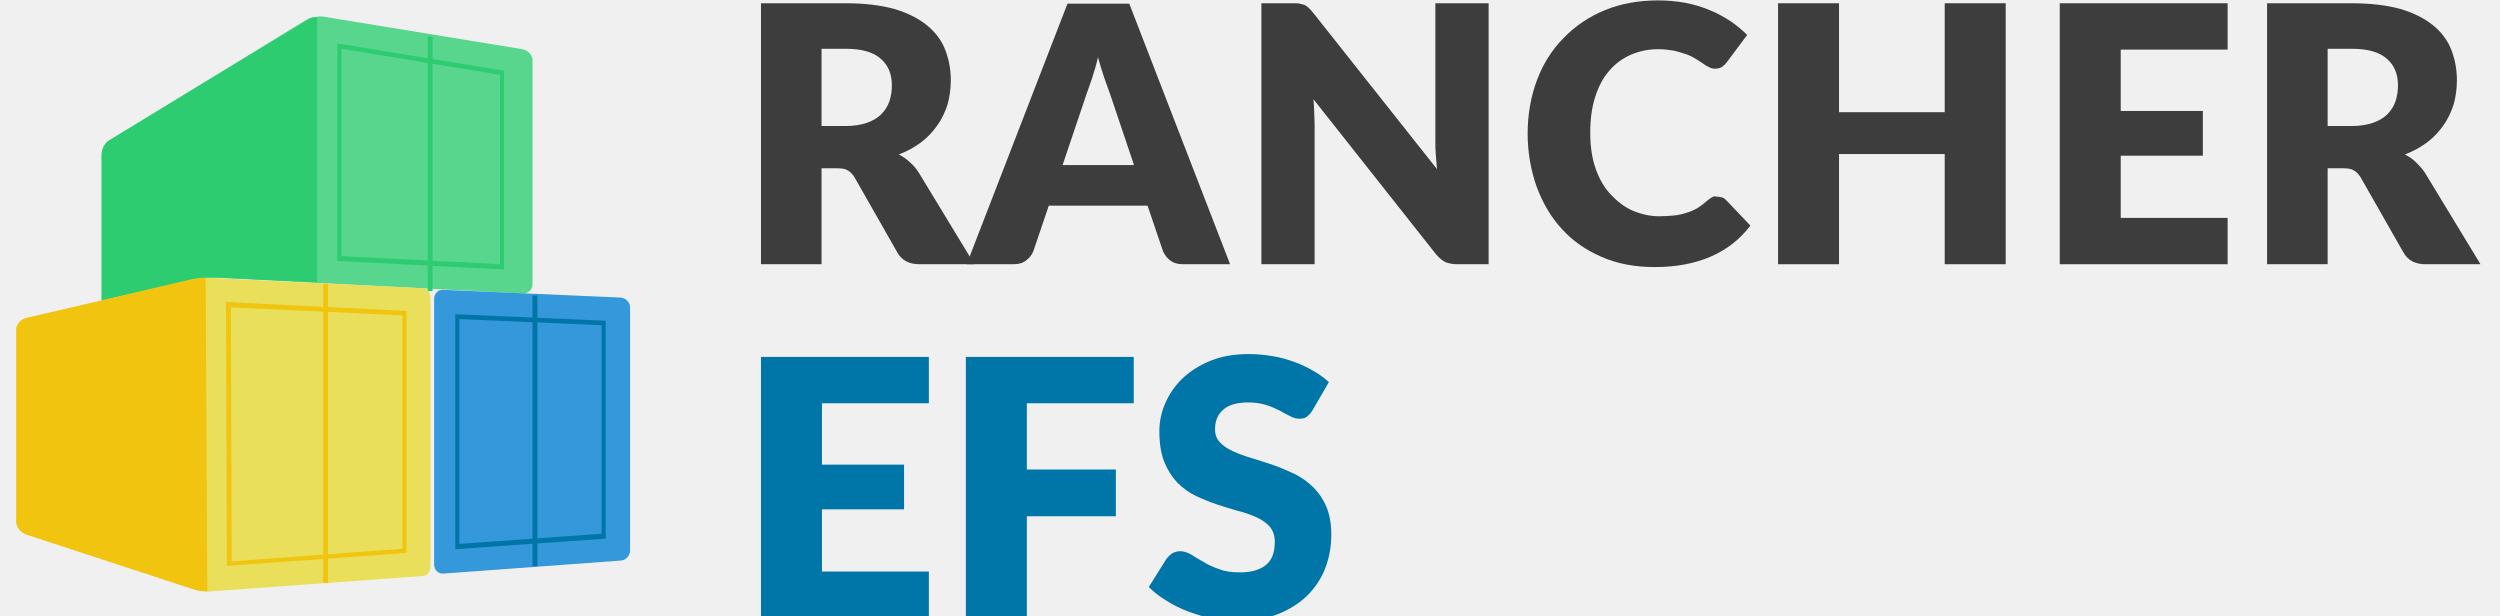
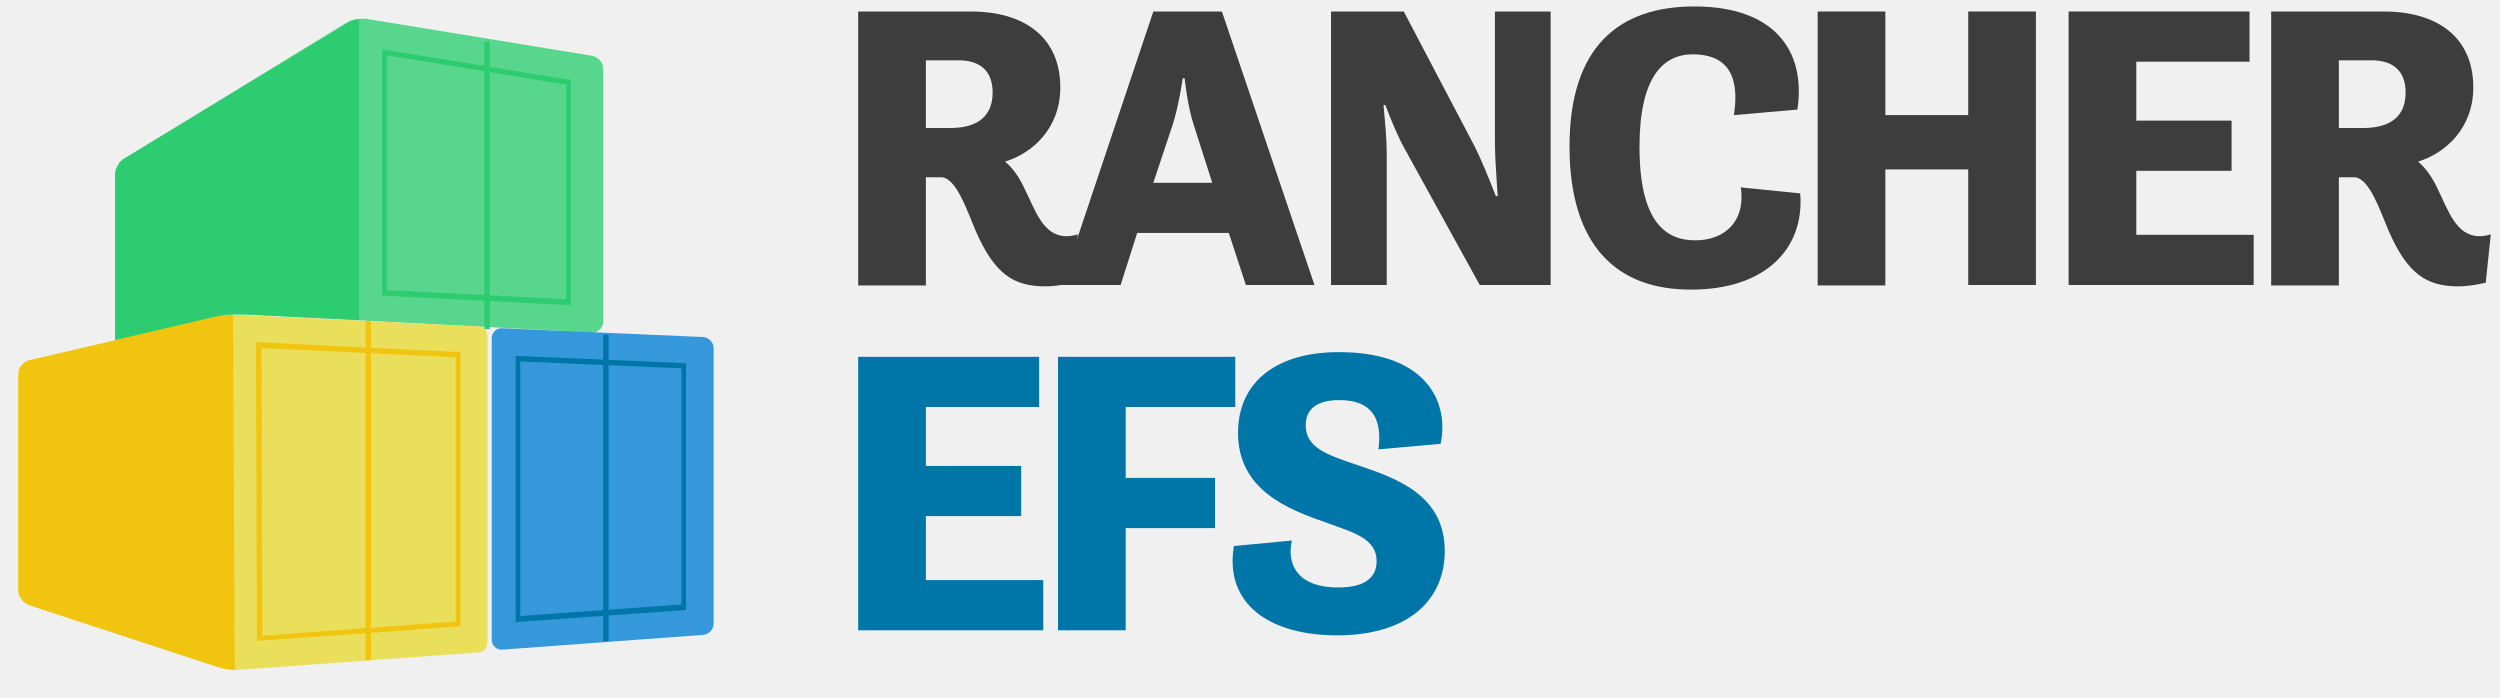
- <svg xmlns="http://www.w3.org/2000/svg" version="1.1" id="Layer_1" x="0px" y="0px" viewBox="0 0 615 151.4" style="enable-background:new 0 0 615 151.4;" xml:space="preserve">
+ <svg xmlns="http://www.w3.org/2000/svg" version="1.1" id="Layer_1" x="0px" y="0px" viewBox="0 0 543 151.4" style="enable-background:new 0 0 543 151.4;" xml:space="preserve">
  <style type="text/css">
- 	.st0{fill:#3D3D3D;}
- 	.st1{fill:#0075A8;}
- 	.st2{fill:#CCD1D3;}
- 	.st3{fill:#0D5E8C;}
- 	.st4{fill:#0071BC;}
- 	.st5{fill:#FFFFFF;}
- 	.st6{fill:#BDC3C7;}
- 	.st7{fill:#F15354;}
- 	.st8{fill:#A3ABAF;}
- 	.st9{fill:#58D68D;}
- 	.st10{fill:#2ECC71;}
- 	.st11{fill:#3498DB;}
- 	.st12{fill:#EADF5A;}
- 	.st13{fill:#F1C40F;}
- 	.st14{fill:#2D8490;}
- 	.st15{fill:#3A6F81;}
- 	.st16{fill:#ECF0F1;}
- 	.st17{opacity:0.2;fill:#78C9CF;}
+ 	.st0{fill:#99A3A8;}
+ 	.st1{fill:#CCD1D3;}
+ 	.st2{fill:none;stroke:#A3ABAF;stroke-width:5;stroke-linecap:round;stroke-linejoin:round;stroke-miterlimit:10;}
+ 	.st3{fill:#3D3D3D;}
+ 	.st4{fill:#0075A8;}
+ 	.st5{fill:#B3C78F;}
+ 	.st6{fill:none;stroke:#CCD1D3;stroke-miterlimit:10;}
+ 	.st7{fill:none;stroke:#CCD1D3;stroke-width:1.893;stroke-miterlimit:10;}
+ 	.st8{fill:#F15354;}
+ 	.st9{fill:#A3ABAF;}
+ 	.st10{fill:#3498DB;}
+ 	.st11{fill:#2980B9;}
+ 	.st12{fill:#E67E22;}
+ 	.st13{fill:#D35401;}
+ 	.st14{fill:#F1C40F;}
+ 	.st15{fill:#E49701;}
+ 	.st16{fill:#EADF5A;}
+ 	.st17{fill:#D7C320;}
+ 	.st18{fill:#34495E;}
+ 	.st19{fill:#2C3E50;}
+ 	.st20{fill:#2B2B2B;}
+ 	.st21{fill:#262626;}
+ 	.st22{fill:#3A6F81;}
+ 	.st23{fill:#356272;}
+ 	.st24{fill:#00558B;}
+ 	.st25{fill:#27AE60;}
+ 	.st26{fill:#169242;}
+ 	.st27{fill:#A5C63B;}
+ 	.st28{fill:#8EB021;}
+ 	.st29{fill:#ECF0F1;}
+ 	.st30{fill:#BDC3C7;}
+ 	.st31{fill:#95A5A6;}
+ 	.st32{fill:#7F8C8D;}
+ 	.st33{fill:#E74C3C;}
+ 	.st34{fill:#C0392B;}
+ 	.st35{fill:#EA3738;}
+ 	.st36{fill:#78C9CF;}
+ 	.st37{fill:#389EA8;}
+ 	.st38{fill:#2D8490;}
+ 	.st39{fill:#1A6470;}
+ 	.st40{fill:#21364A;}
+ 	.st41{fill:#040B15;}
+ 	.st42{fill:#66767C;}
+ 	.st43{fill:#334851;}
+ 	.st44{fill:#5C686F;}
+ 	.st45{fill:#29373C;}
+ 	.st46{fill:#0A141A;}
+ 	.st47{fill:#FFFFFF;}
+ 	.st48{fill:#0D5E8C;}
+ 	.st49{fill:#0071BC;}
+ 	.st50{fill:#808080;stroke:#000000;stroke-width:0.5;stroke-miterlimit:10;}
+ 	.st51{fill:#DFDFDF;stroke:#000000;stroke-width:0.5;stroke-miterlimit:10;}
+ 	.st52{stroke:#000000;stroke-width:0.5;stroke-miterlimit:10;}
+ 	.st53{fill:none;stroke:#A3ABAF;stroke-width:12;stroke-miterlimit:10;}
+ 	.st54{fill:none;stroke:#F15354;stroke-width:0.438;stroke-miterlimit:10;}
+ 	.st55{fill:none;stroke:#F15354;stroke-miterlimit:10;}
+ 	.st56{fill:none;stroke:#3498DB;stroke-width:15;stroke-linecap:square;stroke-miterlimit:10;}
+ 	.st57{fill:none;stroke:#A3ABAF;stroke-width:9;stroke-miterlimit:10;}
+ 	.st58{opacity:0.5;fill:url(#SVGID_1_);}
+ 	.st59{clip-path:url(#SVGID_3_);enable-background:new    ;}
+ 	.st60{fill:#D3AC0D;}
+ 	.st61{fill:#B5930B;}
+ 	.st62{opacity:0.5;fill:url(#SVGID_4_);}
+ 	.st63{clip-path:url(#SVGID_6_);enable-background:new    ;}
+ 	.st64{opacity:0.5;fill:url(#SVGID_7_);}
+ 	.st65{clip-path:url(#SVGID_9_);enable-background:new    ;}
+ 	.st66{opacity:0.5;fill:url(#SVGID_10_);}
+ 	.st67{clip-path:url(#SVGID_12_);enable-background:new    ;}
+ 	.st68{fill:#58D68D;}
+ 	.st69{fill:#2ECC71;}
+ 	.st70{fill:none;stroke:#2ECC71;stroke-width:1.162;stroke-miterlimit:10;}
+ 	.st71{fill:none;stroke:#F1C40F;stroke-width:1.162;stroke-miterlimit:10;}
+ 	.st72{fill:none;stroke:#0075A8;stroke-width:1.162;stroke-miterlimit:10;}
+ 	.st73{fill:none;stroke:#BDC3C7;stroke-width:10;stroke-miterlimit:10;}
+ 	.st74{fill:none;stroke:#A3ABAF;stroke-width:10;stroke-miterlimit:10;}
+ 	.st75{opacity:0.2;fill:#78C9CF;}
+ 	.st76{fill:none;stroke:#0075A8;stroke-miterlimit:10;}
+ 	.st77{fill:#5D5D5D;}
+ 	.st78{fill:none;stroke:#99A3A8;stroke-miterlimit:10;}
+ 	.st79{fill:none;stroke:#0075A8;stroke-width:1.827;stroke-miterlimit:10;}
+ 	.st80{opacity:0.7;}
</style>
  <g>
-     <path class="st0" d="M239.7,65h-13.5c-2.5,0-4.3-0.9-5.4-2.8l-10.6-18.6c-0.5-0.8-1.1-1.4-1.7-1.7c-0.6-0.4-1.5-0.5-2.6-0.5h-3.8   V65h-14.9V0.8h20.9c4.6,0,8.6,0.5,11.9,1.4c3.3,1,5.9,2.3,8,4c2.1,1.7,3.6,3.7,4.5,6c0.9,2.3,1.4,4.8,1.4,7.6c0,2.1-0.3,4-0.8,5.9   c-0.6,1.8-1.4,3.6-2.5,5.1c-1.1,1.6-2.4,3-4,4.2c-1.6,1.2-3.4,2.2-5.5,3c1,0.5,1.9,1.1,2.7,1.9c0.9,0.7,1.6,1.6,2.3,2.7L239.7,65z    M208.1,31c2,0,3.7-0.3,5.2-0.8c1.4-0.5,2.6-1.2,3.5-2.1c0.9-0.9,1.6-2,2-3.2c0.4-1.2,0.6-2.5,0.6-3.9c0-2.8-0.9-5-2.8-6.6   c-1.8-1.6-4.7-2.4-8.5-2.4h-6v19H208.1z" />
-     <path class="st0" d="M302.6,65H291c-1.3,0-2.3-0.3-3.1-0.9c-0.8-0.6-1.4-1.4-1.8-2.3l-3.8-11.2H258l-3.8,11.2   c-0.3,0.8-0.9,1.6-1.7,2.2c-0.8,0.7-1.9,1-3.1,1h-11.6l24.8-64.1h15.2L302.6,65z M278.9,40.4L273,22.9c-0.4-1.1-0.9-2.4-1.4-3.9   c-0.5-1.5-1-3.1-1.5-4.9c-0.4,1.8-0.9,3.4-1.4,5c-0.5,1.5-1,2.8-1.4,4l-5.9,17.5H278.9z" />
-     <path class="st0" d="M366.2,0.8V65h-7.7c-1.1,0-2.1-0.2-2.9-0.5c-0.8-0.4-1.5-1-2.3-1.9l-30.2-38.2c0.1,1.1,0.2,2.3,0.2,3.3   c0,1.1,0.1,2.1,0.1,3V65h-13.1V0.8h7.8c0.6,0,1.2,0,1.6,0.1s0.8,0.2,1.2,0.3c0.4,0.2,0.7,0.4,1,0.7s0.7,0.7,1.1,1.2l30.5,38.5   c-0.1-1.2-0.2-2.4-0.3-3.6c-0.1-1.2-0.1-2.3-0.1-3.3V0.8H366.2z" />
-     <path class="st0" d="M422.6,48.4c0.4,0,0.7,0.1,1.1,0.2c0.4,0.1,0.7,0.4,1,0.7l5.9,6.2c-2.6,3.4-5.8,5.9-9.7,7.6   c-3.9,1.7-8.5,2.6-13.8,2.6c-4.9,0-9.2-0.8-13.1-2.5c-3.9-1.7-7.1-3.9-9.8-6.9c-2.7-2.9-4.7-6.4-6.2-10.4c-1.4-4-2.2-8.4-2.2-13   c0-4.8,0.8-9.2,2.3-13.2s3.7-7.5,6.6-10.4c2.8-2.9,6.2-5.2,10.1-6.8c3.9-1.6,8.3-2.4,13-2.4c2.4,0,4.7,0.2,6.8,0.6   c2.1,0.4,4.1,1,6,1.8c1.8,0.7,3.5,1.7,5.1,2.7c1.6,1.1,2.9,2.2,4.1,3.4l-5,6.7c-0.3,0.4-0.7,0.8-1.1,1.1c-0.4,0.3-1.1,0.5-1.8,0.5   c-0.5,0-1-0.1-1.5-0.4c-0.5-0.2-1-0.5-1.5-0.9c-0.5-0.3-1.1-0.7-1.7-1.1c-0.6-0.4-1.4-0.8-2.2-1.1c-0.9-0.3-1.9-0.6-3-0.9   c-1.2-0.2-2.5-0.4-4.1-0.4c-2.5,0-4.7,0.5-6.8,1.4c-2,0.9-3.8,2.2-5.3,4c-1.5,1.7-2.6,3.9-3.4,6.4c-0.8,2.5-1.2,5.4-1.2,8.7   c0,3.3,0.4,6.2,1.3,8.8c0.9,2.6,2.1,4.7,3.7,6.4s3.3,3.1,5.4,4c2.1,0.9,4.3,1.4,6.6,1.4c1.3,0,2.6-0.1,3.7-0.2   c1.1-0.1,2.2-0.4,3.1-0.7c1-0.3,1.9-0.7,2.7-1.2c0.8-0.5,1.7-1.2,2.6-2c0.4-0.3,0.7-0.5,1.1-0.7S422.1,48.4,422.6,48.4z" />
-     <path class="st0" d="M493.4,0.8V65h-15V37.9h-26V65h-15V0.8h15v26.8h26V0.8H493.4z" />
-     <path class="st0" d="M521.7,12.3v15h20.2v11h-20.2v15.3H548V65h-41.3V0.8H548v11.4H521.7z" />
-     <path class="st0" d="M610.2,65h-13.5c-2.5,0-4.3-0.9-5.4-2.8l-10.6-18.6c-0.5-0.8-1.1-1.4-1.7-1.7c-0.6-0.4-1.5-0.5-2.6-0.5h-3.8   V65h-14.9V0.8h20.9c4.6,0,8.6,0.5,11.9,1.4c3.3,1,5.9,2.3,8,4c2.1,1.7,3.6,3.7,4.5,6s1.4,4.8,1.4,7.6c0,2.1-0.3,4-0.8,5.9   c-0.6,1.8-1.4,3.6-2.5,5.1c-1.1,1.6-2.4,3-4,4.2s-3.4,2.2-5.5,3c1,0.5,1.9,1.1,2.7,1.9s1.6,1.6,2.3,2.7L610.2,65z M578.6,31   c2,0,3.7-0.3,5.2-0.8c1.4-0.5,2.6-1.2,3.5-2.1s1.6-2,2-3.2c0.4-1.2,0.6-2.5,0.6-3.9c0-2.8-0.9-5-2.8-6.6c-1.8-1.6-4.7-2.4-8.5-2.4   h-6v19H578.6z" />
-     <path class="st1" d="M202.2,99.3v15h20.2v11h-20.2v15.3h26.3V152h-41.3V87.8h41.3v11.4H202.2z" />
-     <path class="st1" d="M252.6,99.3v16.2h21.9V127h-21.9V152h-15V87.8h41.3v11.4H252.6z" />
-     <path class="st1" d="M322.9,100.9c-0.4,0.7-0.9,1.2-1.4,1.6c-0.5,0.4-1.1,0.5-1.9,0.5c-0.7,0-1.4-0.2-2.2-0.6   c-0.8-0.4-1.7-0.9-2.6-1.4c-1-0.5-2.1-1-3.4-1.4c-1.3-0.4-2.7-0.6-4.3-0.6c-2.8,0-4.9,0.6-6.2,1.8c-1.4,1.2-2,2.8-2,4.8   c0,1.3,0.4,2.4,1.2,3.2c0.8,0.9,1.9,1.6,3.2,2.2c1.3,0.6,2.9,1.2,4.6,1.7c1.7,0.5,3.5,1.1,5.3,1.7c1.8,0.6,3.5,1.4,5.3,2.2   c1.7,0.9,3.2,1.9,4.6,3.3c1.3,1.3,2.4,2.9,3.2,4.8c0.8,1.9,1.2,4.2,1.2,6.8c0,3-0.5,5.7-1.5,8.3c-1,2.6-2.5,4.8-4.5,6.8   c-2,1.9-4.4,3.4-7.2,4.5c-2.9,1.1-6.1,1.7-9.7,1.7c-2,0-4-0.2-6.1-0.6c-2.1-0.4-4.1-1-6-1.7s-3.8-1.6-5.5-2.7   c-1.7-1-3.2-2.2-4.4-3.4l4.4-7c0.4-0.5,0.8-0.9,1.4-1.3c0.6-0.3,1.2-0.5,1.9-0.5c0.9,0,1.8,0.3,2.7,0.8c0.9,0.6,1.9,1.2,3,1.8   c1.1,0.7,2.4,1.3,3.9,1.8c1.5,0.6,3.2,0.8,5.2,0.8c2.7,0,4.8-0.6,6.3-1.8c1.5-1.2,2.2-3.1,2.2-5.7c0-1.5-0.4-2.7-1.2-3.7   c-0.8-0.9-1.9-1.7-3.2-2.3c-1.3-0.6-2.9-1.2-4.6-1.6c-1.7-0.5-3.4-1-5.2-1.6c-1.8-0.6-3.5-1.3-5.2-2.1c-1.7-0.8-3.2-1.9-4.6-3.3   c-1.3-1.4-2.4-3.1-3.2-5.1c-0.8-2-1.2-4.6-1.2-7.5c0-2.4,0.5-4.8,1.5-7c1-2.3,2.4-4.3,4.3-6.1c1.9-1.8,4.2-3.2,6.9-4.3   c2.7-1.1,5.9-1.6,9.4-1.6c2,0,3.9,0.2,5.7,0.5c1.9,0.3,3.6,0.8,5.3,1.4c1.7,0.6,3.2,1.3,4.7,2.2c1.5,0.8,2.8,1.8,3.9,2.8   L322.9,100.9z" />
+     <g>
+       <path class="st3" d="M186.4,2.5h24.5c11.6,0,19.4,5.6,19.4,16.5c0,8.9-6.1,14.3-12,16.1c1.8,1.5,3.1,3.5,4.1,5.6    c2.5,5,4.1,10.6,9.3,10.6c1.3,0,2.4-0.4,2.4-0.4L233,61.4c0,0-3.2,0.8-5.9,0.8c-7,0-11.1-2.7-15.2-12.1    c-1.8-4.2-4.2-11.6-7.5-11.6h-3.3v23.5h-14.7V2.5z M201.1,13.2v14.6h5.3c4.2,0,9.2-1.3,9.2-7.7c0-5.2-3.3-7-7.4-7H201.1z" />
+       <path class="st3" d="M250.5,2.5h14.9l20.1,59.4h-14.9l-3.7-11.3H247l-3.6,11.3h-12.8L250.5,2.5z M250.5,39.7h12.8l-4-12.5    c-1.4-4.2-2-10.2-2-10.2h-0.4c0,0-0.9,6.1-2.2,10.1L250.5,39.7z" />
+       <path class="st3" d="M289.1,2.5h15.8L320.4,32c1.3,2.6,3.1,7,4.5,10.6h0.4c-0.2-3.3-0.6-8.1-0.6-11.5V2.5h12.1v59.4h-15.4    l-16.2-29.4c-1.5-2.6-3.1-6.5-4.3-9.7h-0.4c0.3,3.3,0.7,7.3,0.7,10.6v28.5h-12.1V2.5z" />
+       <path class="st3" d="M340.9,31.8c0-21.5,10.6-30.4,27.1-30.4c17.3,0,24.3,9.5,22.4,22.4L376.6,25c1.5-9.4-2.2-13.2-8.9-13.2    c-6.4,0-11.6,4.8-11.6,20.1c0,16.2,5.6,20.3,12.1,20.3c6.1,0,11-3.8,9.9-11.5L391,42c1,12.1-7.7,20.9-23.6,20.9    C351.3,63,340.9,53.5,340.9,31.8z" />
+       <path class="st3" d="M394.8,2.5h14.7V25h18V2.5h14.7v59.4h-14.7V36.8h-18v25.2h-14.7V2.5z" />
+       <path class="st3" d="M449.3,2.5h39.3v10.9H464v12.8h20.7v10.9H464V51h25.5v10.9h-40.2V2.5z" />
+       <path class="st3" d="M493.3,2.5h24.5c11.6,0,19.4,5.6,19.4,16.5c0,8.9-6.1,14.3-12,16.1c1.8,1.5,3.1,3.5,4.1,5.6    c2.5,5,4.1,10.6,9.3,10.6c1.3,0,2.4-0.4,2.4-0.4l-1.1,10.5c0,0-3.2,0.8-5.9,0.8c-7,0-11.1-2.7-15.2-12.1    c-1.8-4.2-4.2-11.6-7.5-11.6H508v23.5h-14.7V2.5z M508,13.2v14.6h5.3c4.2,0,9.2-1.3,9.2-7.7c0-5.2-3.3-7-7.4-7H508z" />
+       <path class="st4" d="M186.4,77.5h39.3v10.9h-24.6v12.8h20.7v10.9h-20.7V126h25.5v10.9h-40.2V77.5z" />
+       <path class="st4" d="M229.8,77.5h38.5v10.9h-23.8v15.4h19.4v10.9h-19.4v22.2h-14.7V77.5z" />
+       <path class="st4" d="M280.6,117.4c-1.1,4.8,0.8,10.2,10.1,10.2c6.2,0,8.3-2.5,8.3-5.7c0-4.9-4.9-6.2-10.7-8.3    c-8.7-3-19.4-7.2-19.4-19.6c0-11.1,8.5-17.9,23.1-17.5c17.8,0.4,22.8,10.8,20.9,19.9l-13.5,1.2c0.9-6.9-1.6-10.7-8.5-10.7    c-4.7,0-7.3,1.8-7.3,5.5c0,4.9,4.8,6.4,10.6,8.4c9,3,19.6,6.6,19.6,18.9c0,10.6-7.9,18.3-23.4,18.3c-14.5,0-24.5-6.7-22.4-19.4    L280.6,117.4z" />
+     </g>
  </g>
-   <path class="st9" d="M128.5,12.1l-48.9-8c-1.3-0.2-3.2,0.2-4.3,0.8L26.9,34.5C25.8,35.2,25,36.7,25,38v36l23.2-5.3  c1.3-0.3,3.3-0.5,4.6-0.4l75.7,3.9c1.3,0.1,2.5-0.9,2.5-2.2V14.8C131,13.5,129.8,12.3,128.5,12.1z" />
-   <path class="st10" d="M53.8,68.3c-2.4,0-4.3-0.1-5.6,0.2L25,73.9V38c0-1.3,0.8-2.9,1.9-3.5L75.5,5C76.1,4.6,76,4.3,78,4.2v65.3" />
-   <path class="st10" d="M84,12l39,6.4V65l-39-2V12.4 M83,10.7v53.5l41,2.1V17.4L83,10.7L83,10.7z" />
-   <path class="st11" d="M109.1,71.3l43.6,1.9c1.3,0.1,2.3,1.2,2.3,2.4v59.8c0,1.3-1,2.4-2.3,2.5l-43.6,3.2c-1.3,0.1-2.3-0.9-2.3-2.2  V73.5C106.8,72.2,107.8,71.2,109.1,71.3z" />
-   <path class="st1" d="M113,78.5l35,1.5v51.3l-35,2.5V78.5 M112,77.3v57.8l37-2.6V78.9L112,77.3L112,77.3z" />
-   <path class="st12" d="M4,81v47.4c0,1.3,1.2,2.7,2.5,3.1l40.9,13.4c0.9,0.3,1.6,0.5,3.6,0.6v0.1l0.4-0.1c0.2,0,0.3,0,0.3,0  c0,0,52.3-3.8,52.3-3.8c1.3-0.1,1.9-1.2,1.9-2.5V73.3c0-1.3-0.7-2.4-1.9-2.4l-51.5-2.5c-1.3-0.1-3.2,0.1-4.5,0.4L6.5,78.2  C5.2,78.5,4,79.7,4,81z" />
-   <path class="st13" d="M50.6,68.4c-1.3-0.1-2.2,0.1-3.5,0.3L6.6,78.2C5.3,78.5,4,79.7,4,81v47.4c0,1.3,1.2,2.7,2.5,3.1l40.9,13.4  c0.9,0.3,1.6,0.5,3.6,0.6v0" />
-   <path class="st13" d="M56.8,75.6L99,77.6V135l-21.9,1.6c-5.4,0.4-16.4,1.2-20.1,1.5L56.8,75.6 M55.6,74.3l0.2,64.9  c0,0,14.7-1.1,21.3-1.5L100,136V76.5L55.6,74.3L55.6,74.3z" />
-   <rect x="105.2" y="9" class="st10" width="1.2" height="62.6" />
-   <rect x="79.5" y="69.8" class="st13" width="1.2" height="73.6" />
-   <rect x="131" y="72.7" class="st1" width="1.2" height="66.6" />
+   <path class="st68" d="M128.5,12.1l-48.9-8c-1.3-0.2-3.2,0.2-4.3,0.8L26.9,34.5C25.8,35.2,25,36.7,25,38v36l23.2-5.3  c1.3-0.3,3.3-0.5,4.6-0.4l75.7,3.9c1.3,0.1,2.5-0.9,2.5-2.2V14.8C131,13.5,129.8,12.3,128.5,12.1z" />
+   <path class="st69" d="M53.8,68.3c-2.4,0-4.3-0.1-5.6,0.2L25,73.9V38c0-1.3,0.8-2.9,1.9-3.5L75.5,5C76.1,4.6,76,4.3,78,4.2v65.3" />
+   <g>
+     <path class="st69" d="M84,12l39,6.4V65l-39-2V12.4 M83,10.7v53.5l41,2.1V17.4L83,10.7L83,10.7z" />
+   </g>
+   <path class="st10" d="M109.1,71.3l43.6,1.9c1.3,0.1,2.3,1.2,2.3,2.4v59.8c0,1.3-1,2.4-2.3,2.5l-43.6,3.2c-1.3,0.1-2.3-0.9-2.3-2.2  V73.5C106.8,72.2,107.8,71.2,109.1,71.3z" />
+   <g>
+     <path class="st4" d="M113,78.5l35,1.5v51.3l-35,2.5V78.5 M112,77.3v57.8l37-2.6V78.9L112,77.3L112,77.3z" />
+   </g>
+   <path class="st16" d="M4,81v47.4c0,1.3,1.2,2.7,2.5,3.1l40.9,13.4c0.9,0.3,1.6,0.5,3.6,0.6v0.1l0.4-0.1c0.2,0,0.3,0,0.3,0  c0,0,52.3-3.8,52.3-3.8c1.3-0.1,1.9-1.2,1.9-2.5V73.3c0-1.3-0.7-2.4-1.9-2.4l-51.5-2.5c-1.3-0.1-3.2,0.1-4.5,0.4L6.5,78.2  C5.2,78.5,4,79.7,4,81z" />
+   <path class="st14" d="M50.6,68.4c-1.3-0.1-2.2,0.1-3.5,0.3L6.6,78.2C5.3,78.5,4,79.7,4,81v47.4c0,1.3,1.2,2.7,2.5,3.1l40.9,13.4  c0.9,0.3,1.6,0.5,3.6,0.6v0" />
+   <g>
+     <path class="st14" d="M56.8,75.6L99,77.6V135l-21.9,1.6c-5.4,0.4-16.4,1.2-20.1,1.5L56.8,75.6 M55.6,74.3l0.2,64.9   c0,0,14.7-1.1,21.3-1.5L100,136V76.5L55.6,74.3L55.6,74.3z" />
+   </g>
+   <line class="st70" x1="105.8" y1="71.5" x2="105.8" y2="9" />
+   <line class="st71" x1="80" y1="143.4" x2="80" y2="69.8" />
+   <line class="st72" x1="131.6" y1="139.3" x2="131.6" y2="72.7" />
</svg>
